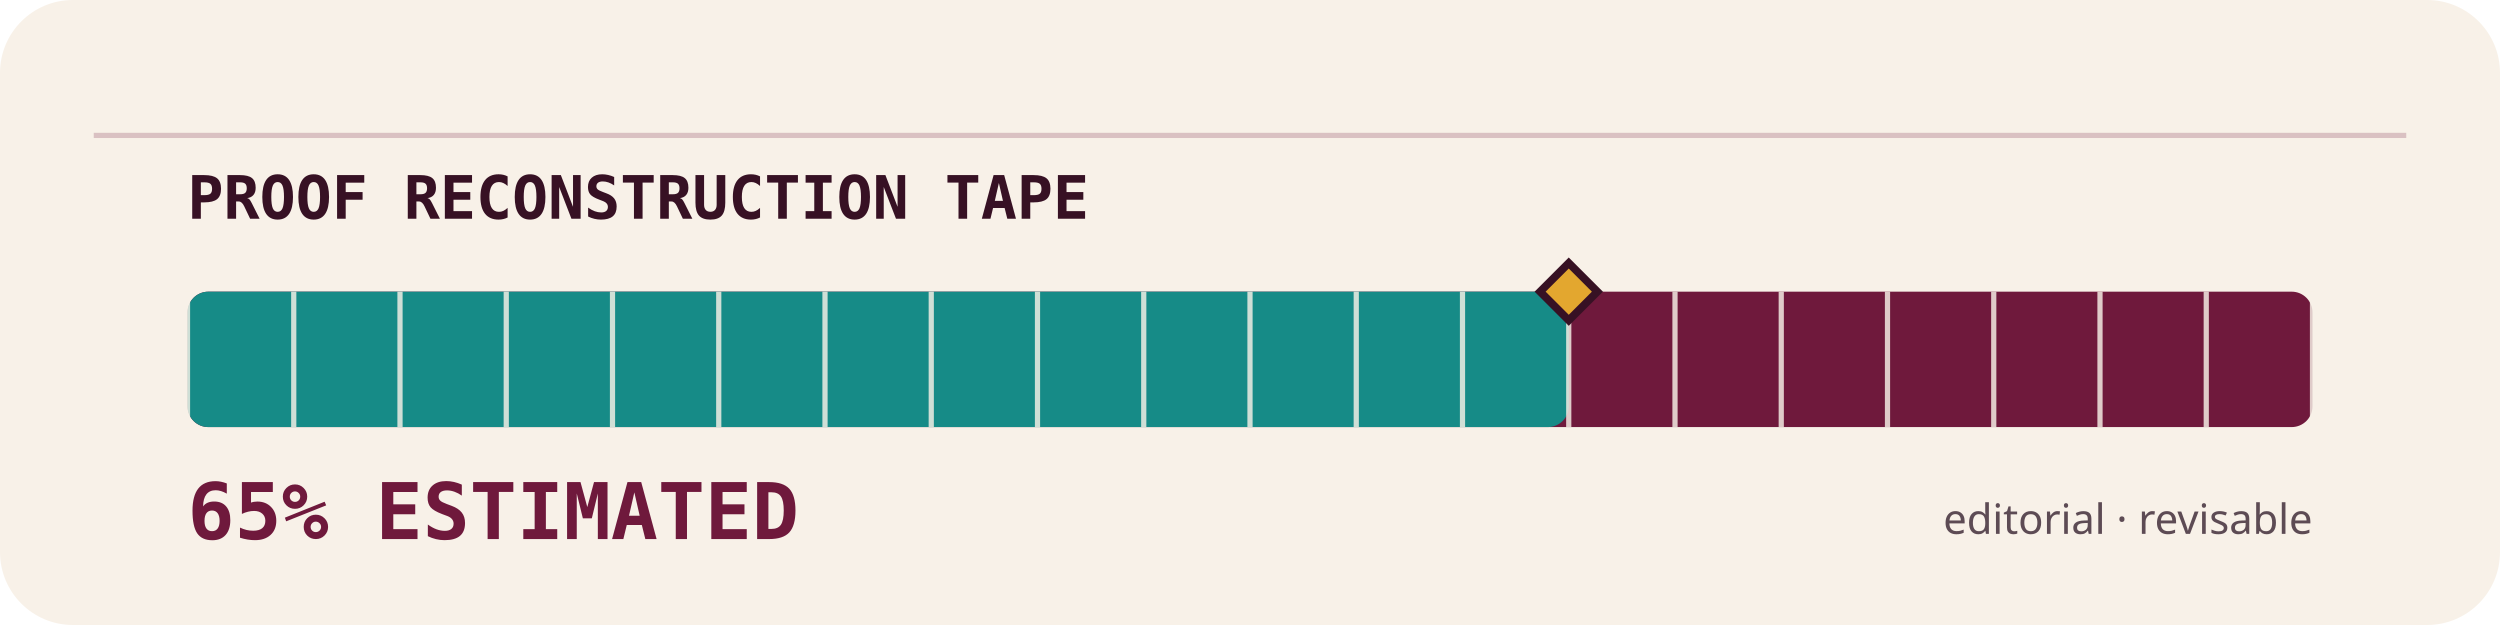
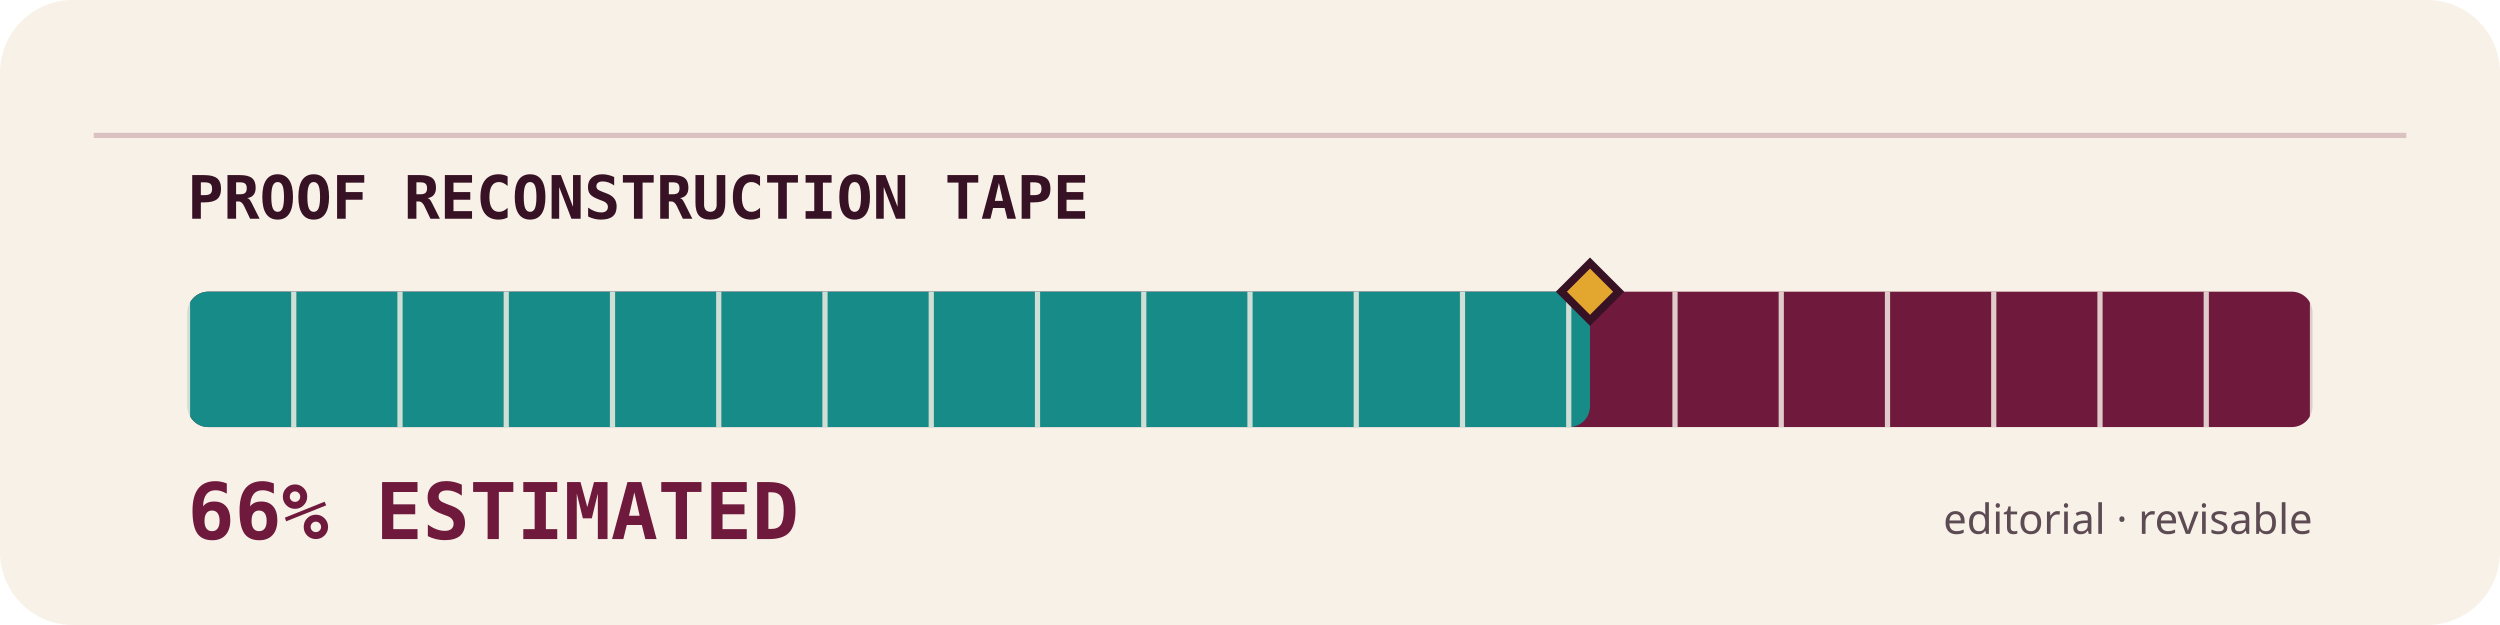
<svg xmlns="http://www.w3.org/2000/svg" viewBox="0 0 960 240" width="960" height="240" role="img" aria-labelledby="proof-progress-title proof-progress-desc">
  <rect width="960" height="240" rx="28" fill="#f8f1e8" />
  <path d="M36 52h888" stroke="#6f193c" stroke-width="2" opacity="0.22" />
  <text x="72" y="84" fill="#371124" font-family="ui-monospace, SFMono-Regular, Menlo, Consolas, monospace" font-size="23" font-weight="700">PROOF RECONSTRUCTION TAPE</text>
  <rect x="72" y="112" width="816" height="52" rx="8" fill="#6f193c" />
-   <rect x="72" y="112" width="530.4" height="52" rx="8" fill="#168b87" />
+   <rect x="72" y="112" width="538.56" height="52" rx="8" fill="#168b87" />
  <path d="M72 112v52" stroke="#f8f1e8" stroke-width="2" opacity="0.82" />
  <path d="M112.8 112v52" stroke="#f8f1e8" stroke-width="2" opacity="0.82" />
  <path d="M153.6 112v52" stroke="#f8f1e8" stroke-width="2" opacity="0.82" />
  <path d="M194.4 112v52" stroke="#f8f1e8" stroke-width="2" opacity="0.82" />
  <path d="M235.2 112v52" stroke="#f8f1e8" stroke-width="2" opacity="0.82" />
  <path d="M276 112v52" stroke="#f8f1e8" stroke-width="2" opacity="0.82" />
  <path d="M316.8 112v52" stroke="#f8f1e8" stroke-width="2" opacity="0.82" />
  <path d="M357.6 112v52" stroke="#f8f1e8" stroke-width="2" opacity="0.82" />
  <path d="M398.4 112v52" stroke="#f8f1e8" stroke-width="2" opacity="0.82" />
  <path d="M439.2 112v52" stroke="#f8f1e8" stroke-width="2" opacity="0.82" />
  <path d="M480 112v52" stroke="#f8f1e8" stroke-width="2" opacity="0.82" />
  <path d="M520.8 112v52" stroke="#f8f1e8" stroke-width="2" opacity="0.82" />
  <path d="M561.6 112v52" stroke="#f8f1e8" stroke-width="2" opacity="0.82" />
  <path d="M602.4 112v52" stroke="#f8f1e8" stroke-width="2" opacity="0.82" />
  <path d="M643.2 112v52" stroke="#f8f1e8" stroke-width="2" opacity="0.82" />
  <path d="M684 112v52" stroke="#f8f1e8" stroke-width="2" opacity="0.82" />
  <path d="M724.8 112v52" stroke="#f8f1e8" stroke-width="2" opacity="0.82" />
  <path d="M765.6 112v52" stroke="#f8f1e8" stroke-width="2" opacity="0.82" />
  <path d="M806.4 112v52" stroke="#f8f1e8" stroke-width="2" opacity="0.82" />
  <path d="M847.2 112v52" stroke="#f8f1e8" stroke-width="2" opacity="0.82" />
  <path d="M888 112v52" stroke="#f8f1e8" stroke-width="2" opacity="0.82" />
-   <path d="M602.4 101l11 11-11 11-11-11z" fill="#e3a72f" stroke="#371124" stroke-width="3" />
-   <text x="72" y="207" fill="#6f193c" font-family="ui-monospace, SFMono-Regular, Menlo, Consolas, monospace" font-size="30" font-weight="800">65% ESTIMATED</text>
+   <path d="M610.56 101l11 11-11 11-11-11z" fill="#e3a72f" stroke="#371124" stroke-width="3" />
+   <text x="72" y="207" fill="#6f193c" font-family="ui-monospace, SFMono-Regular, Menlo, Consolas, monospace" font-size="30" font-weight="800">66% ESTIMATED</text>
  <text x="888" y="205" text-anchor="end" fill="#5d4b54" font-family="system-ui, sans-serif" font-size="16">editorial · revisable</text>
</svg>
